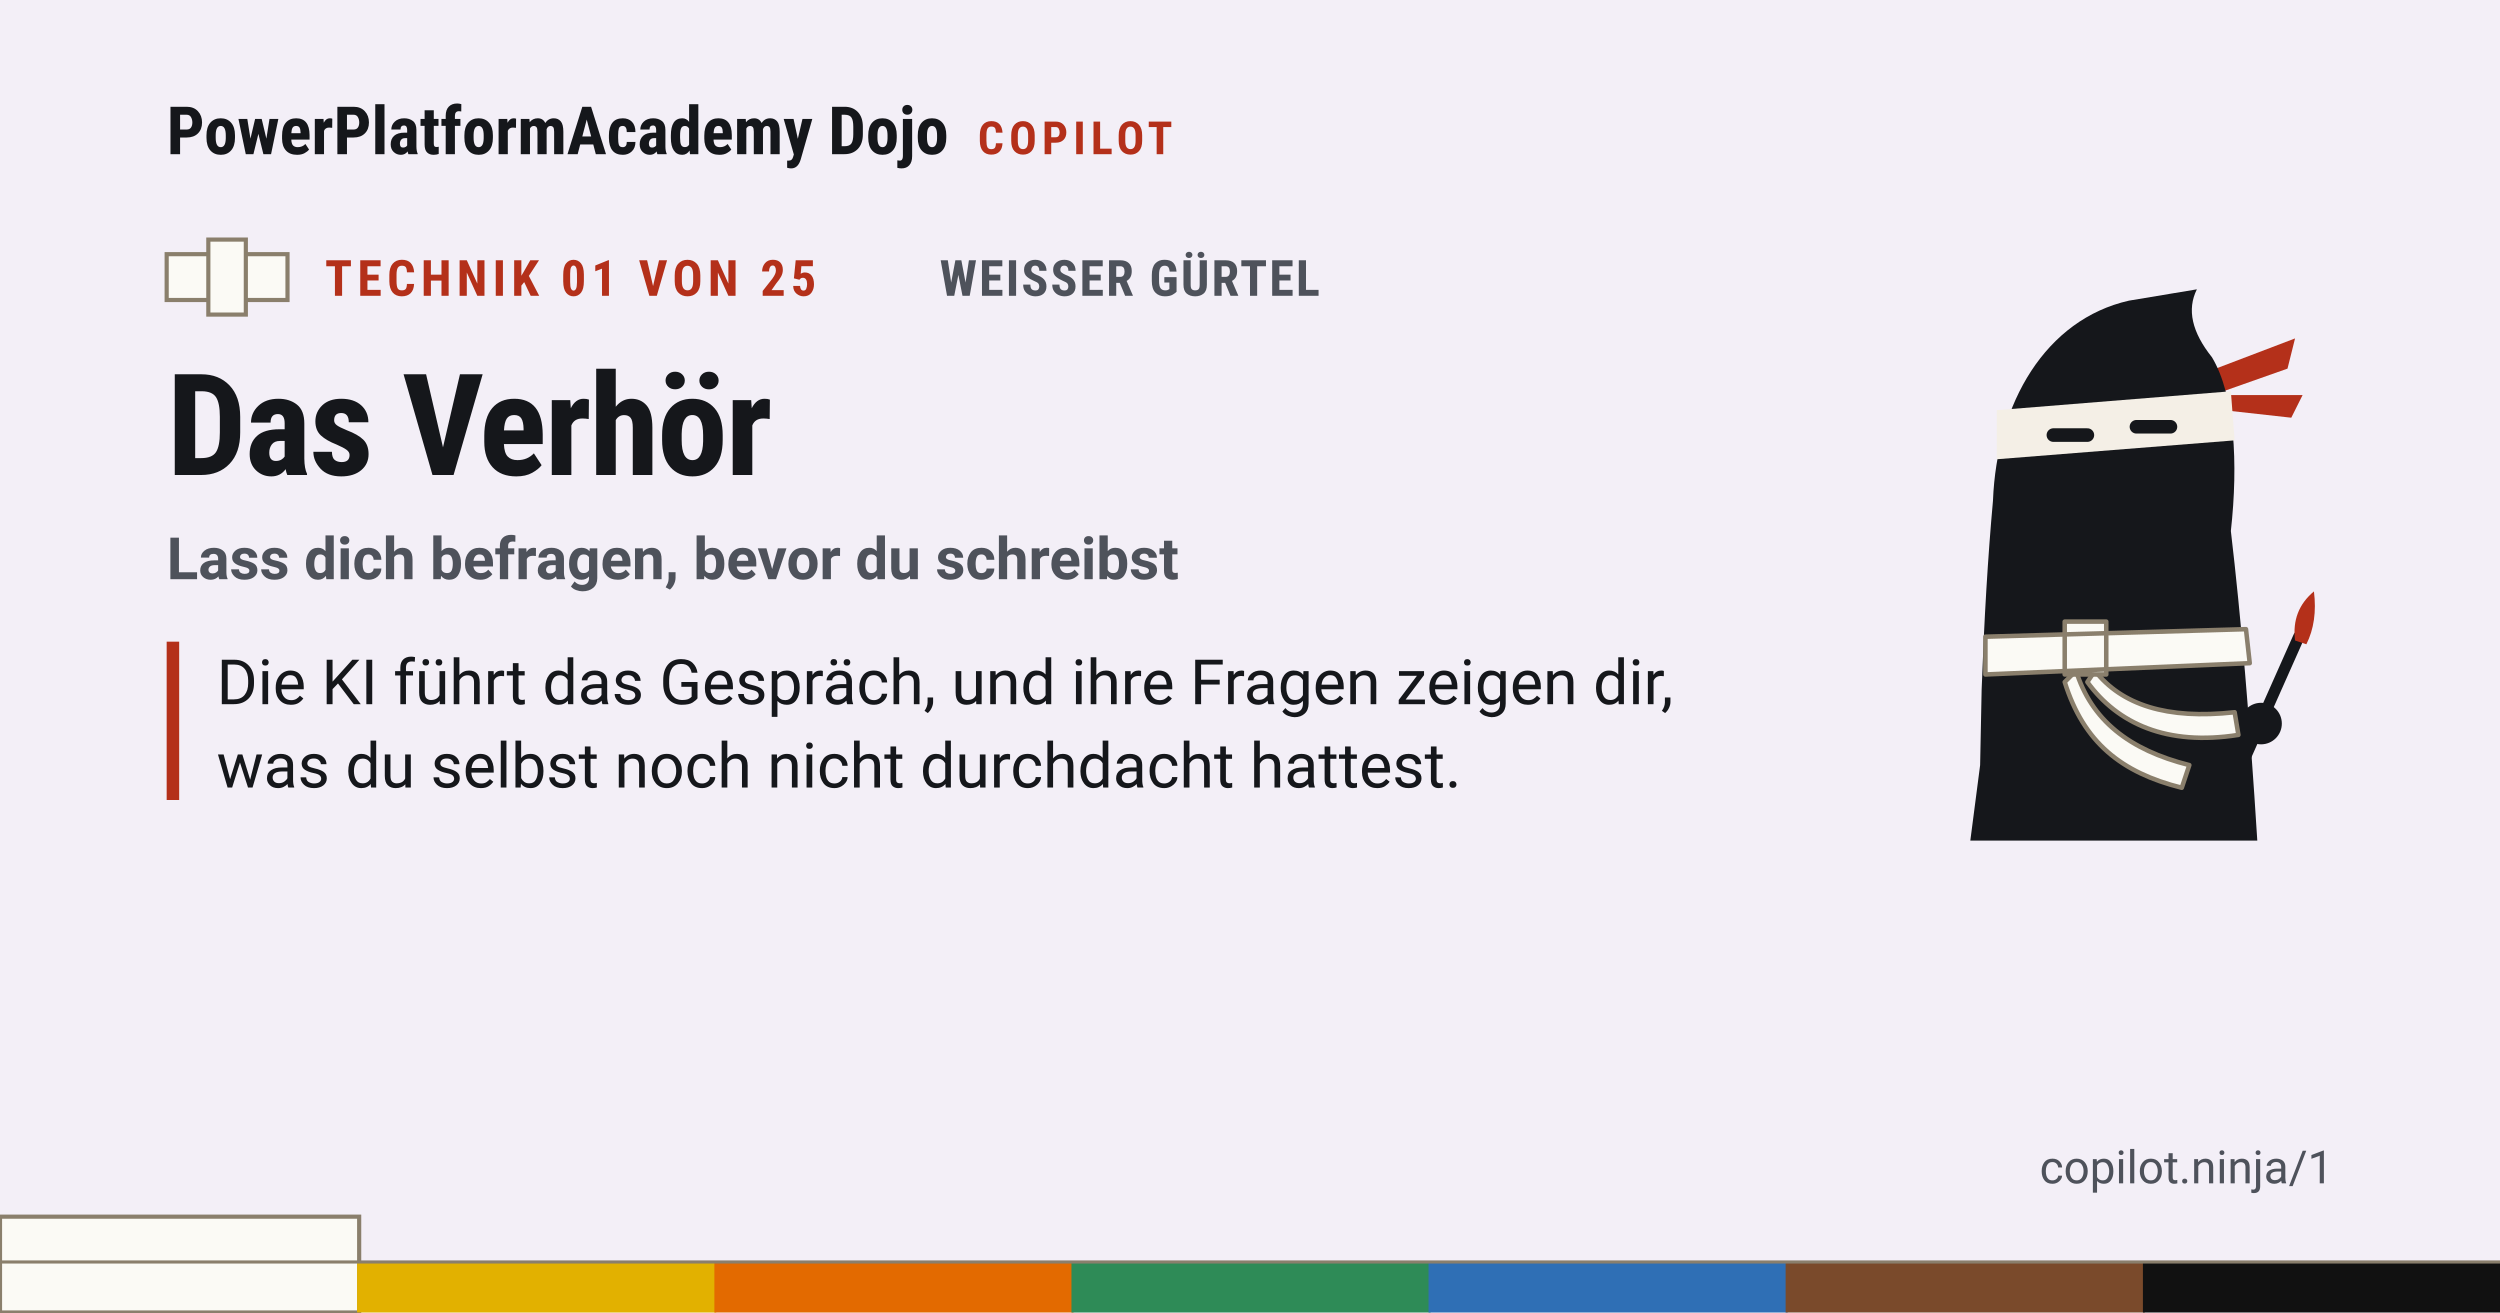
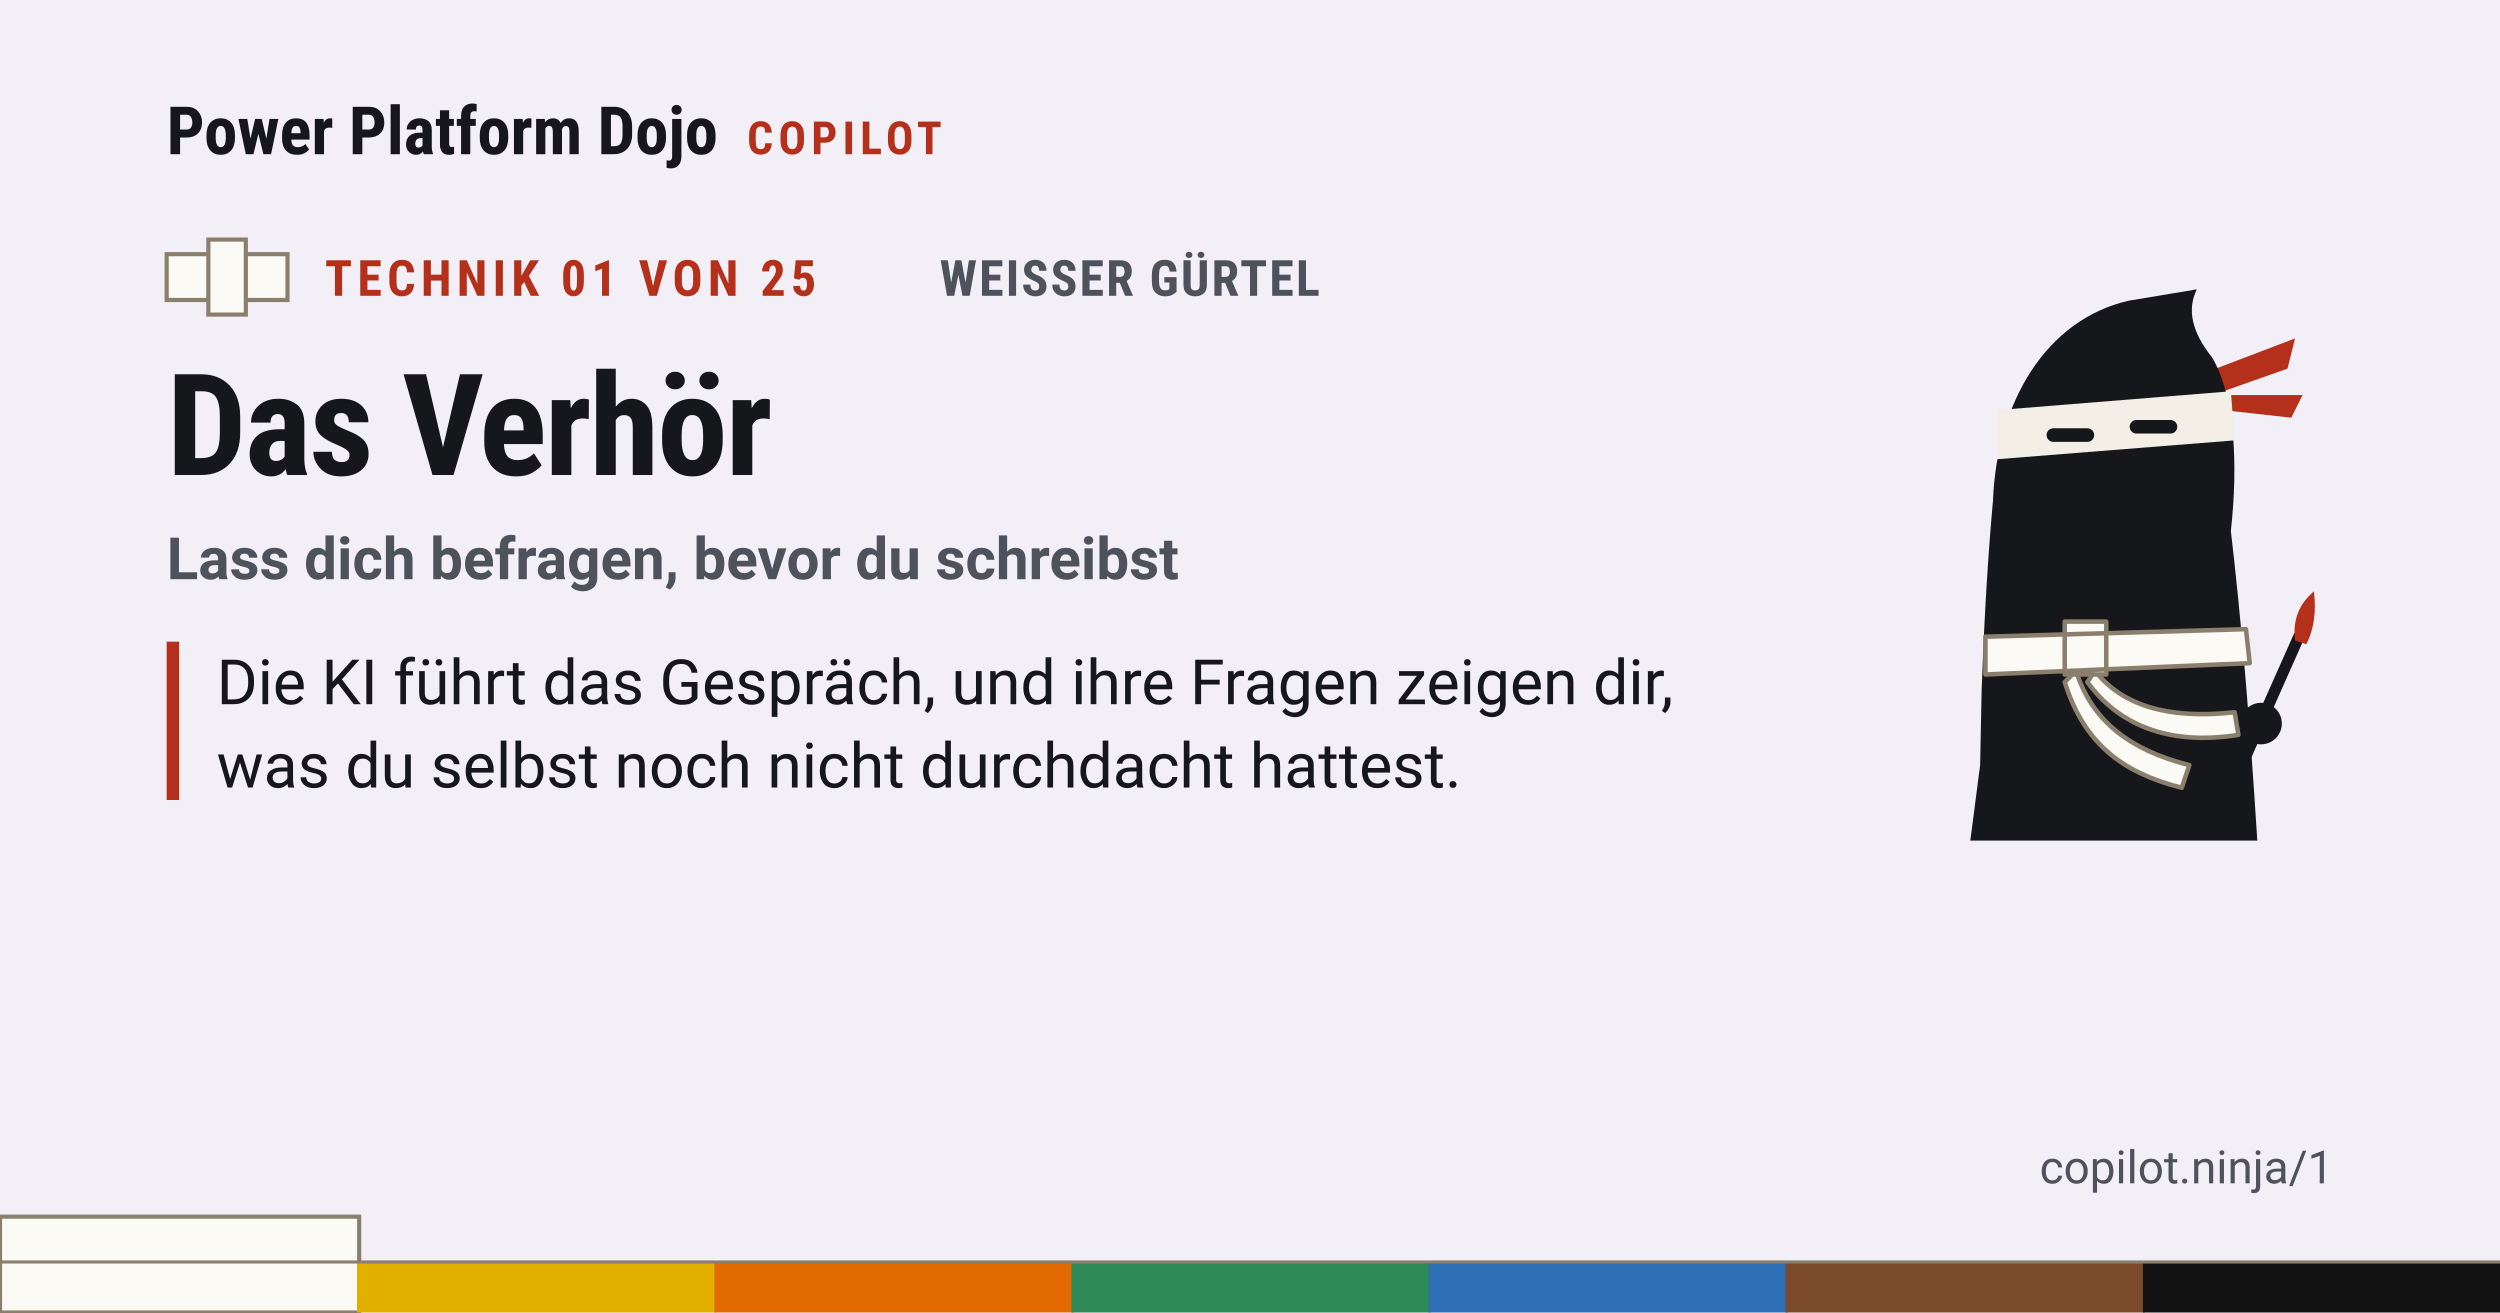
<svg xmlns="http://www.w3.org/2000/svg" width="1200" height="630" viewBox="0 0 1200 630" role="img" aria-label="Technik 01: Das Verhör. Die KI führt das Gespräch, und ihre Fragen zeigen dir, was du selbst noch nicht durchdacht hattest.">
  <rect width="1200" height="630" fill="#F3EFF7" />
-   <text x="80" y="74" font-family="Bahnschrift, 'Avenir Next Condensed', 'Roboto Condensed', 'Arial Narrow', sans-serif" font-stretch="condensed" font-weight="600" font-size="32" fill="#15171B">PowerPlatformAcademy Dojo<tspan font-weight="700" font-size="22" letter-spacing="2.5" fill="#B4301A" dx="14">COPILOT</tspan>
+   <text x="80" y="74" font-family="Bahnschrift, 'Avenir Next Condensed', 'Roboto Condensed', 'Arial Narrow', sans-serif" font-stretch="condensed" font-weight="600" font-size="32" fill="#15171B">Power Platform Dojo<tspan font-weight="700" font-size="22" letter-spacing="2.5" fill="#B4301A" dx="14">COPILOT</tspan>
  </text>
  <rect x="80" y="122" width="58" height="22" fill="#FBFAF5" stroke="#8A7F6C" stroke-width="2" />
  <rect x="100" y="115" width="18" height="36" fill="#FBFAF5" stroke="#8A7F6C" stroke-width="2" />
  <text x="156" y="142" font-family="Bahnschrift, 'Avenir Next Condensed', 'Roboto Condensed', 'Arial Narrow', sans-serif" font-weight="700" font-size="24" letter-spacing="2.5" fill="#B4301A">TECHNIK 01 VON 25</text>
  <text x="451" y="142" font-family="Bahnschrift, 'Avenir Next Condensed', 'Roboto Condensed', 'Arial Narrow', sans-serif" font-weight="600" font-size="24" letter-spacing="1" fill="#4E525B">WEISSER GÜRTEL</text>
  <text x="80" y="228" font-size="68" font-family="Bahnschrift, 'Avenir Next Condensed', 'Roboto Condensed', 'Arial Narrow', sans-serif" font-weight="700" fill="#15171B" letter-spacing="-1">Das Verhör</text>
  <text x="80" y="278" font-size="28" font-family="'Segoe UI', system-ui, -apple-system, Roboto, Arial, sans-serif" font-weight="600" fill="#4E525B">Lass dich befragen, bevor du schreibst</text>
  <rect x="80" y="308" width="6" height="76" fill="#B4301A" />
  <text x="104" y="338" font-size="30" font-family="'Segoe UI', system-ui, -apple-system, Roboto, Arial, sans-serif" fill="#15171B">Die KI führt das Gespräch, und ihre Fragen zeigen dir,</text>
  <text x="104" y="378" font-size="30" font-family="'Segoe UI', system-ui, -apple-system, Roboto, Arial, sans-serif" fill="#15171B">was du selbst noch nicht durchdacht hattest.</text>
  <svg x="902" y="128" width="218" height="290" viewBox="0 0 120 160">
    <style>.t-koerper{fill:#15171B}.t-gesicht{fill:#F4EFE6}.t-augen{fill:none;stroke:#15171B;stroke-width:3.6;stroke-linecap:round}.t-band,.t-pinsel-spitze{fill:#B4301A}.t-guertel,.t-guertel-enden{fill:#FBFAF5;stroke:#8A7F6C;stroke-width:1.2;stroke-linejoin:round}.t-pinsel-stiel{fill:none;stroke:#15171B;stroke-width:3;stroke-linecap:round}.t-hand{fill:#15171B}.t-rolle,.t-strich{display:none}</style>
    <g class="t-figur">
      <path class="t-band" d="M89 27l21-8-2 8-17 6zM90 34h22l-3 6-18-2z" />
      <path class="t-koerper" d="M24 152l2.6-20 .4-20q1-28 3-50c1-26 14-48 36-53l18-3q-4 8 4 18c6 10 7 28 5 46q4 34 7 82z" />
      <path class="t-gesicht" d="M31 38l62-5 1 13-63 5z" />
      <path class="t-augen" d="M46 44.6h9M68 42.4h9" />
      <g class="t-rolle">
        <path class="t-rolle-blatt" d="M30 114h60v18H30z" />
        <path class="t-rolle-zeilen" d="M38 120h40M38 126h28" />
        <path class="t-rolle-enden" d="M25 111h6v24h-6zM89 111h6v24h-6z" />
      </g>
      <path class="t-guertel-enden" d="M52 107c4 13 14 21 30 25l-2 6c-16-4-26-12-31-28zM57 107c7 9 19 13 37 11l1 6c-19 3-32-3-40-14z" />
      <path class="t-guertel" d="M28 98l69-2 1 9-70 3zM49 94h11v14H49z" />
      <g class="t-pinsel">
        <path class="t-pinsel-stiel" d="M95 134l16-36" />
        <path class="t-pinsel-spitze" d="M110 99q-1-8 5-13 1 8-2 14z" />
        <circle class="t-hand" cx="101" cy="121" r="5.5" />
      </g>
      <path class="t-strich" pathLength="1" d="M24 152l2.6-20 .4-20q1-28 3-50c1-26 14-48 36-53l18-3q-4 8 4 18c6 10 7 28 5 46q4 34 7 82z" />
    </g>
  </svg>
  <text x="1120" y="568" text-anchor="end" font-family="'Segoe UI', system-ui, -apple-system, Roboto, Arial, sans-serif" font-size="22" fill="#4E525B">copilot.ninja/1</text>
  <rect x="0.0" y="584" width="172.4" height="46" fill="#FBFAF5" stroke="#8A7F6C" stroke-width="2" />
  <rect x="171.4" y="606" width="172.4" height="24" fill="#E2B100" />
  <rect x="342.9" y="606" width="172.4" height="24" fill="#E36A00" />
  <rect x="514.3" y="606" width="172.4" height="24" fill="#2E8B57" />
  <rect x="685.7" y="606" width="172.4" height="24" fill="#2F6FB5" />
  <rect x="857.1" y="606" width="172.4" height="24" fill="#7A4A2B" />
  <rect x="1028.6" y="606" width="172.4" height="24" fill="#111111" />
  <rect x="0" y="605" width="1200" height="1.5" fill="#8A7F6C" />
</svg>
